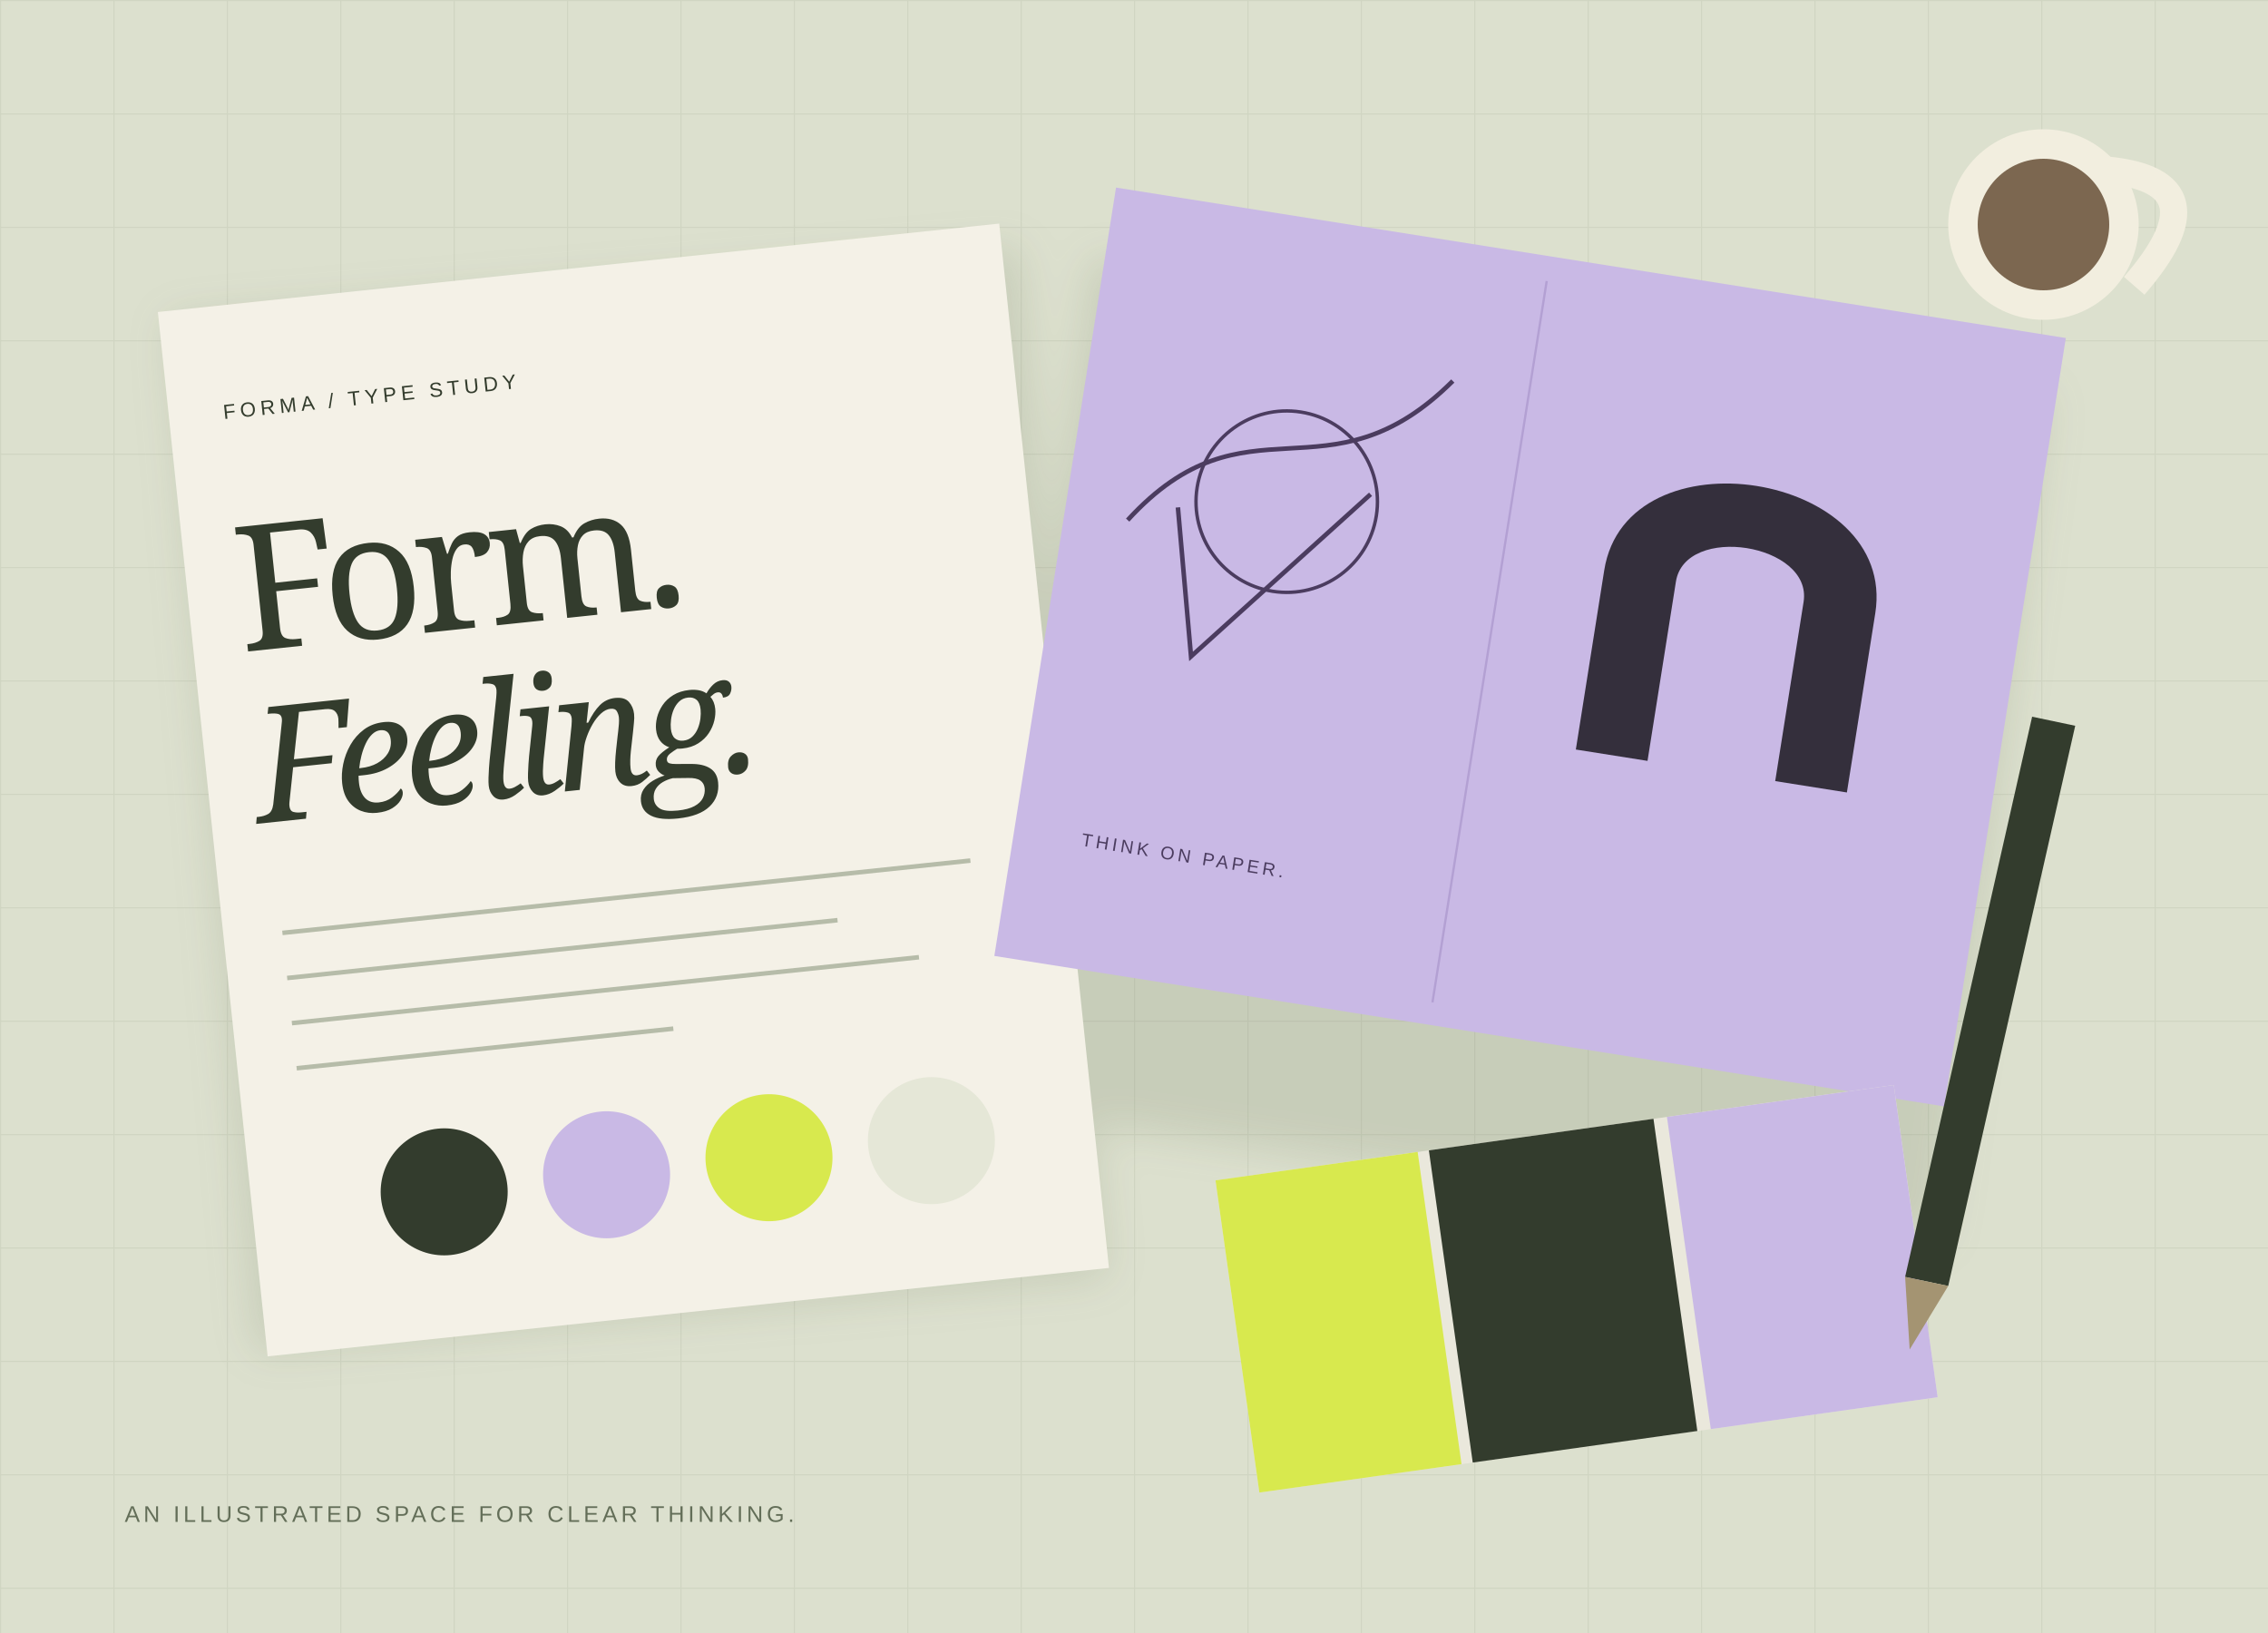
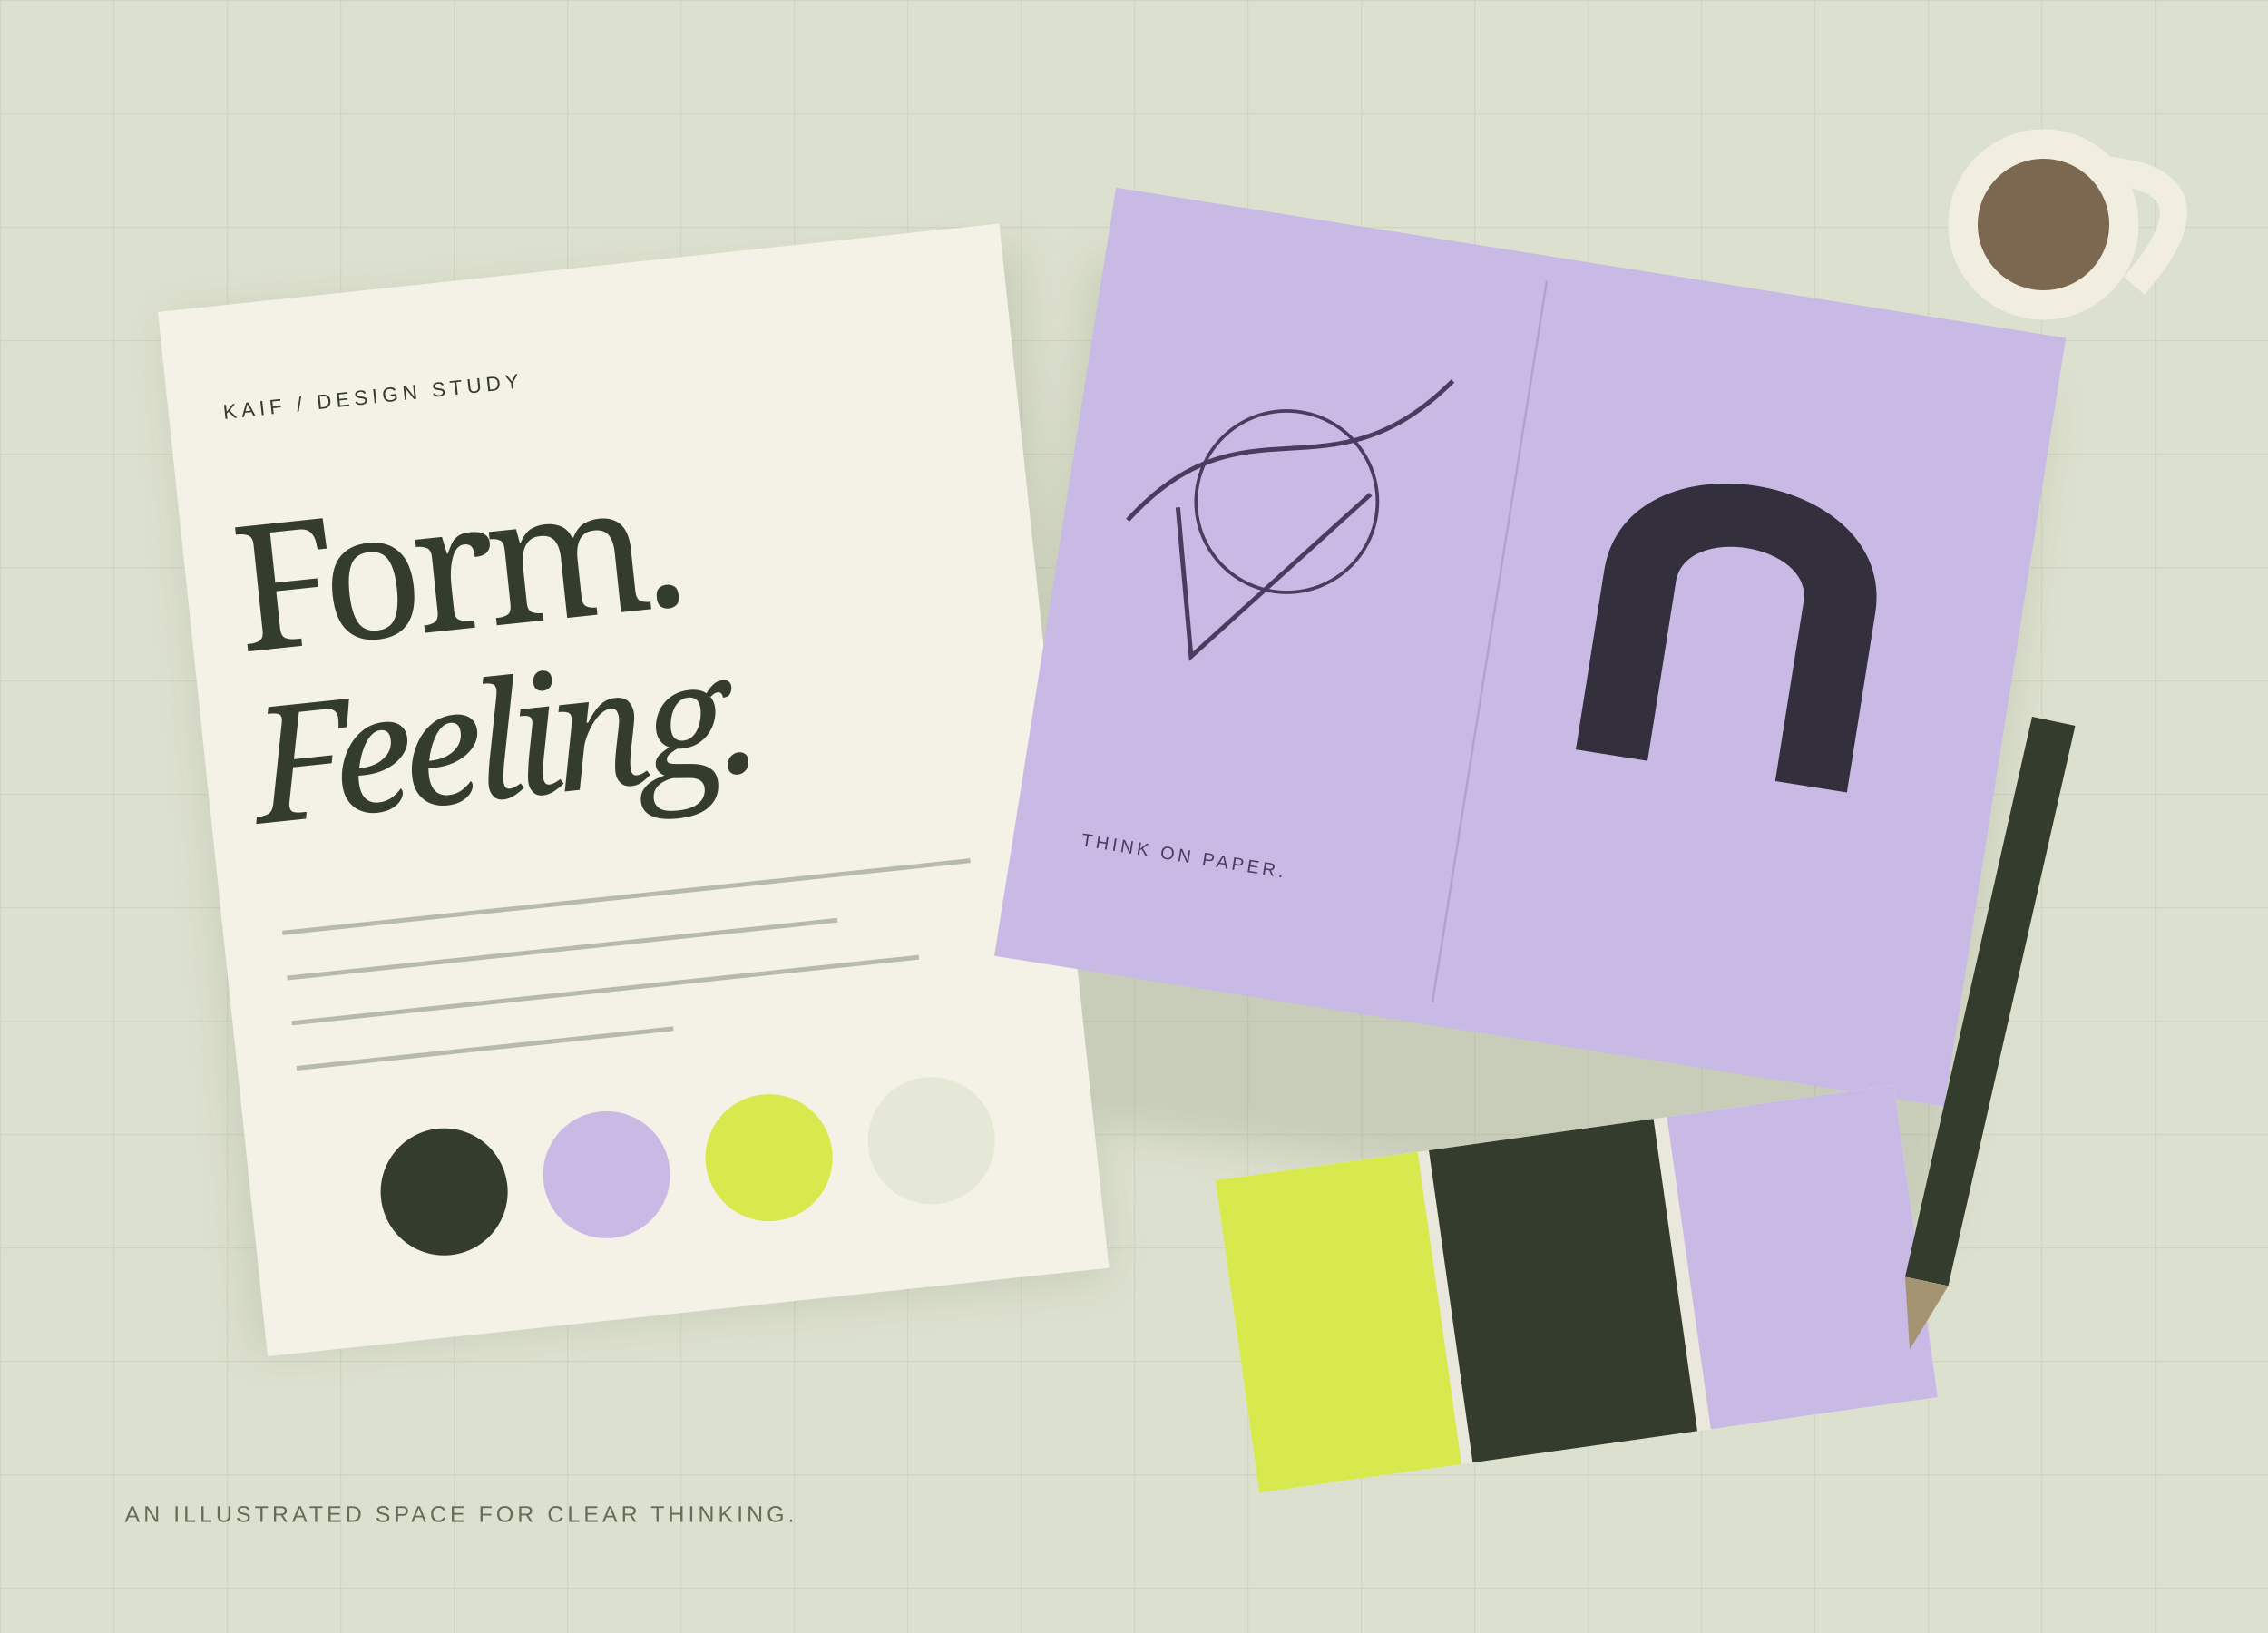
<svg xmlns="http://www.w3.org/2000/svg" viewBox="0 0 1000 720">
  <defs>
    <pattern id="grid" width="50" height="50" patternUnits="userSpaceOnUse">
      <path d="M50 0H0V50" fill="none" stroke="#879173" stroke-opacity=".14" />
    </pattern>
    <filter id="s">
      <feGaussianBlur stdDeviation="9" />
    </filter>
  </defs>
  <path fill="#dce0ce" d="M0 0h1000v720H0z" />
  <path fill="url(#grid)" d="M0 0h1000v720H0z" />
  <g fill="#536042" opacity=".15" filter="url(#s)">
    <path d="m74 141 375-32 39 454-375 33z" />
    <path d="m482 114 421 60-48 375-421-60z" />
  </g>
  <g transform="rotate(-6 278 360)">
    <path d="M94 117h373v463H94z" fill="#f4f1e7" />
-     <text x="118" y="167" fill="#333c2d" font-family="Arial,sans-serif" font-size="9" letter-spacing="2">FORMA / TYPE STUDY</text>
+     <text x="118" y="167" fill="#333c2d" font-family="Arial,sans-serif" font-size="9" letter-spacing="2">KAIF / DESIGN STUDY</text>
    <text x="115" y="270" fill="#333c2d" font-family="Georgia,serif" font-size="77" letter-spacing="-4">Form.</text>
    <text x="115" y="346" fill="#333c2d" font-family="Georgia,serif" font-size="71" letter-spacing="-4" font-style="italic">Feeling.</text>
    <path d="M120 395h305m-305 20h244m-244 20h278m-278 20h167" stroke="#b6bca9" stroke-width="2" />
    <circle cx="179" cy="516" r="28" fill="#333c2d" />
    <circle cx="251" cy="516" r="28" fill="#c9b9e5" />
    <circle cx="323" cy="516" r="28" fill="#d8e94e" />
    <circle cx="395" cy="516" r="28" fill="#e5e7d7" />
  </g>
  <g transform="rotate(9 668 308)">
    <path d="M459 113h424v343H459z" fill="#c9b9e5" />
    <path d="M653 124v322" stroke="#b3a0d3" />
    <path d="M487 257c43-65 86-20 132-83m-111 74 16 64 67-83" fill="none" stroke="#4b3c5f" stroke-width="2" />
    <circle cx="555" cy="238" r="40" fill="none" stroke="#4b3c5f" stroke-width="1.5" />
    <path d="M698 326V246c0-63 121-63 121 0v80h-32v-80c0-26-57-26-57 0v80z" fill="#342f3c" />
    <text x="489" y="402" fill="#4b3c5f" font-family="Arial,sans-serif" font-size="8" letter-spacing="1.5">THINK ON PAPER.</text>
  </g>
  <g transform="rotate(-8 758 570)">
    <rect x="545" y="490" width="302" height="139" fill="#eae8dc" />
    <rect x="545" y="490" width="90" height="139" fill="#d8e94e" />
    <rect x="640" y="490" width="100" height="139" fill="#333c2d" />
    <rect x="746" y="490" width="101" height="139" fill="#c9b9e5" />
  </g>
  <path d="m896 316 19 4-56 247-19-4z" fill="#333c2d" />
  <path d="m840 563 19 4-17 28z" fill="#a49472" />
  <circle cx="901" cy="99" r="42" fill="#f2eedf" />
  <circle cx="901" cy="99" r="29" fill="#7c6750" />
  <path d="M929 75q52 5 12 51" fill="none" stroke="#f2eedf" stroke-width="12" />
  <text x="55" y="671" fill="#636e58" font-family="Arial,sans-serif" font-size="10" letter-spacing="1.6">AN ILLUSTRATED SPACE FOR CLEAR THINKING.</text>
</svg>
